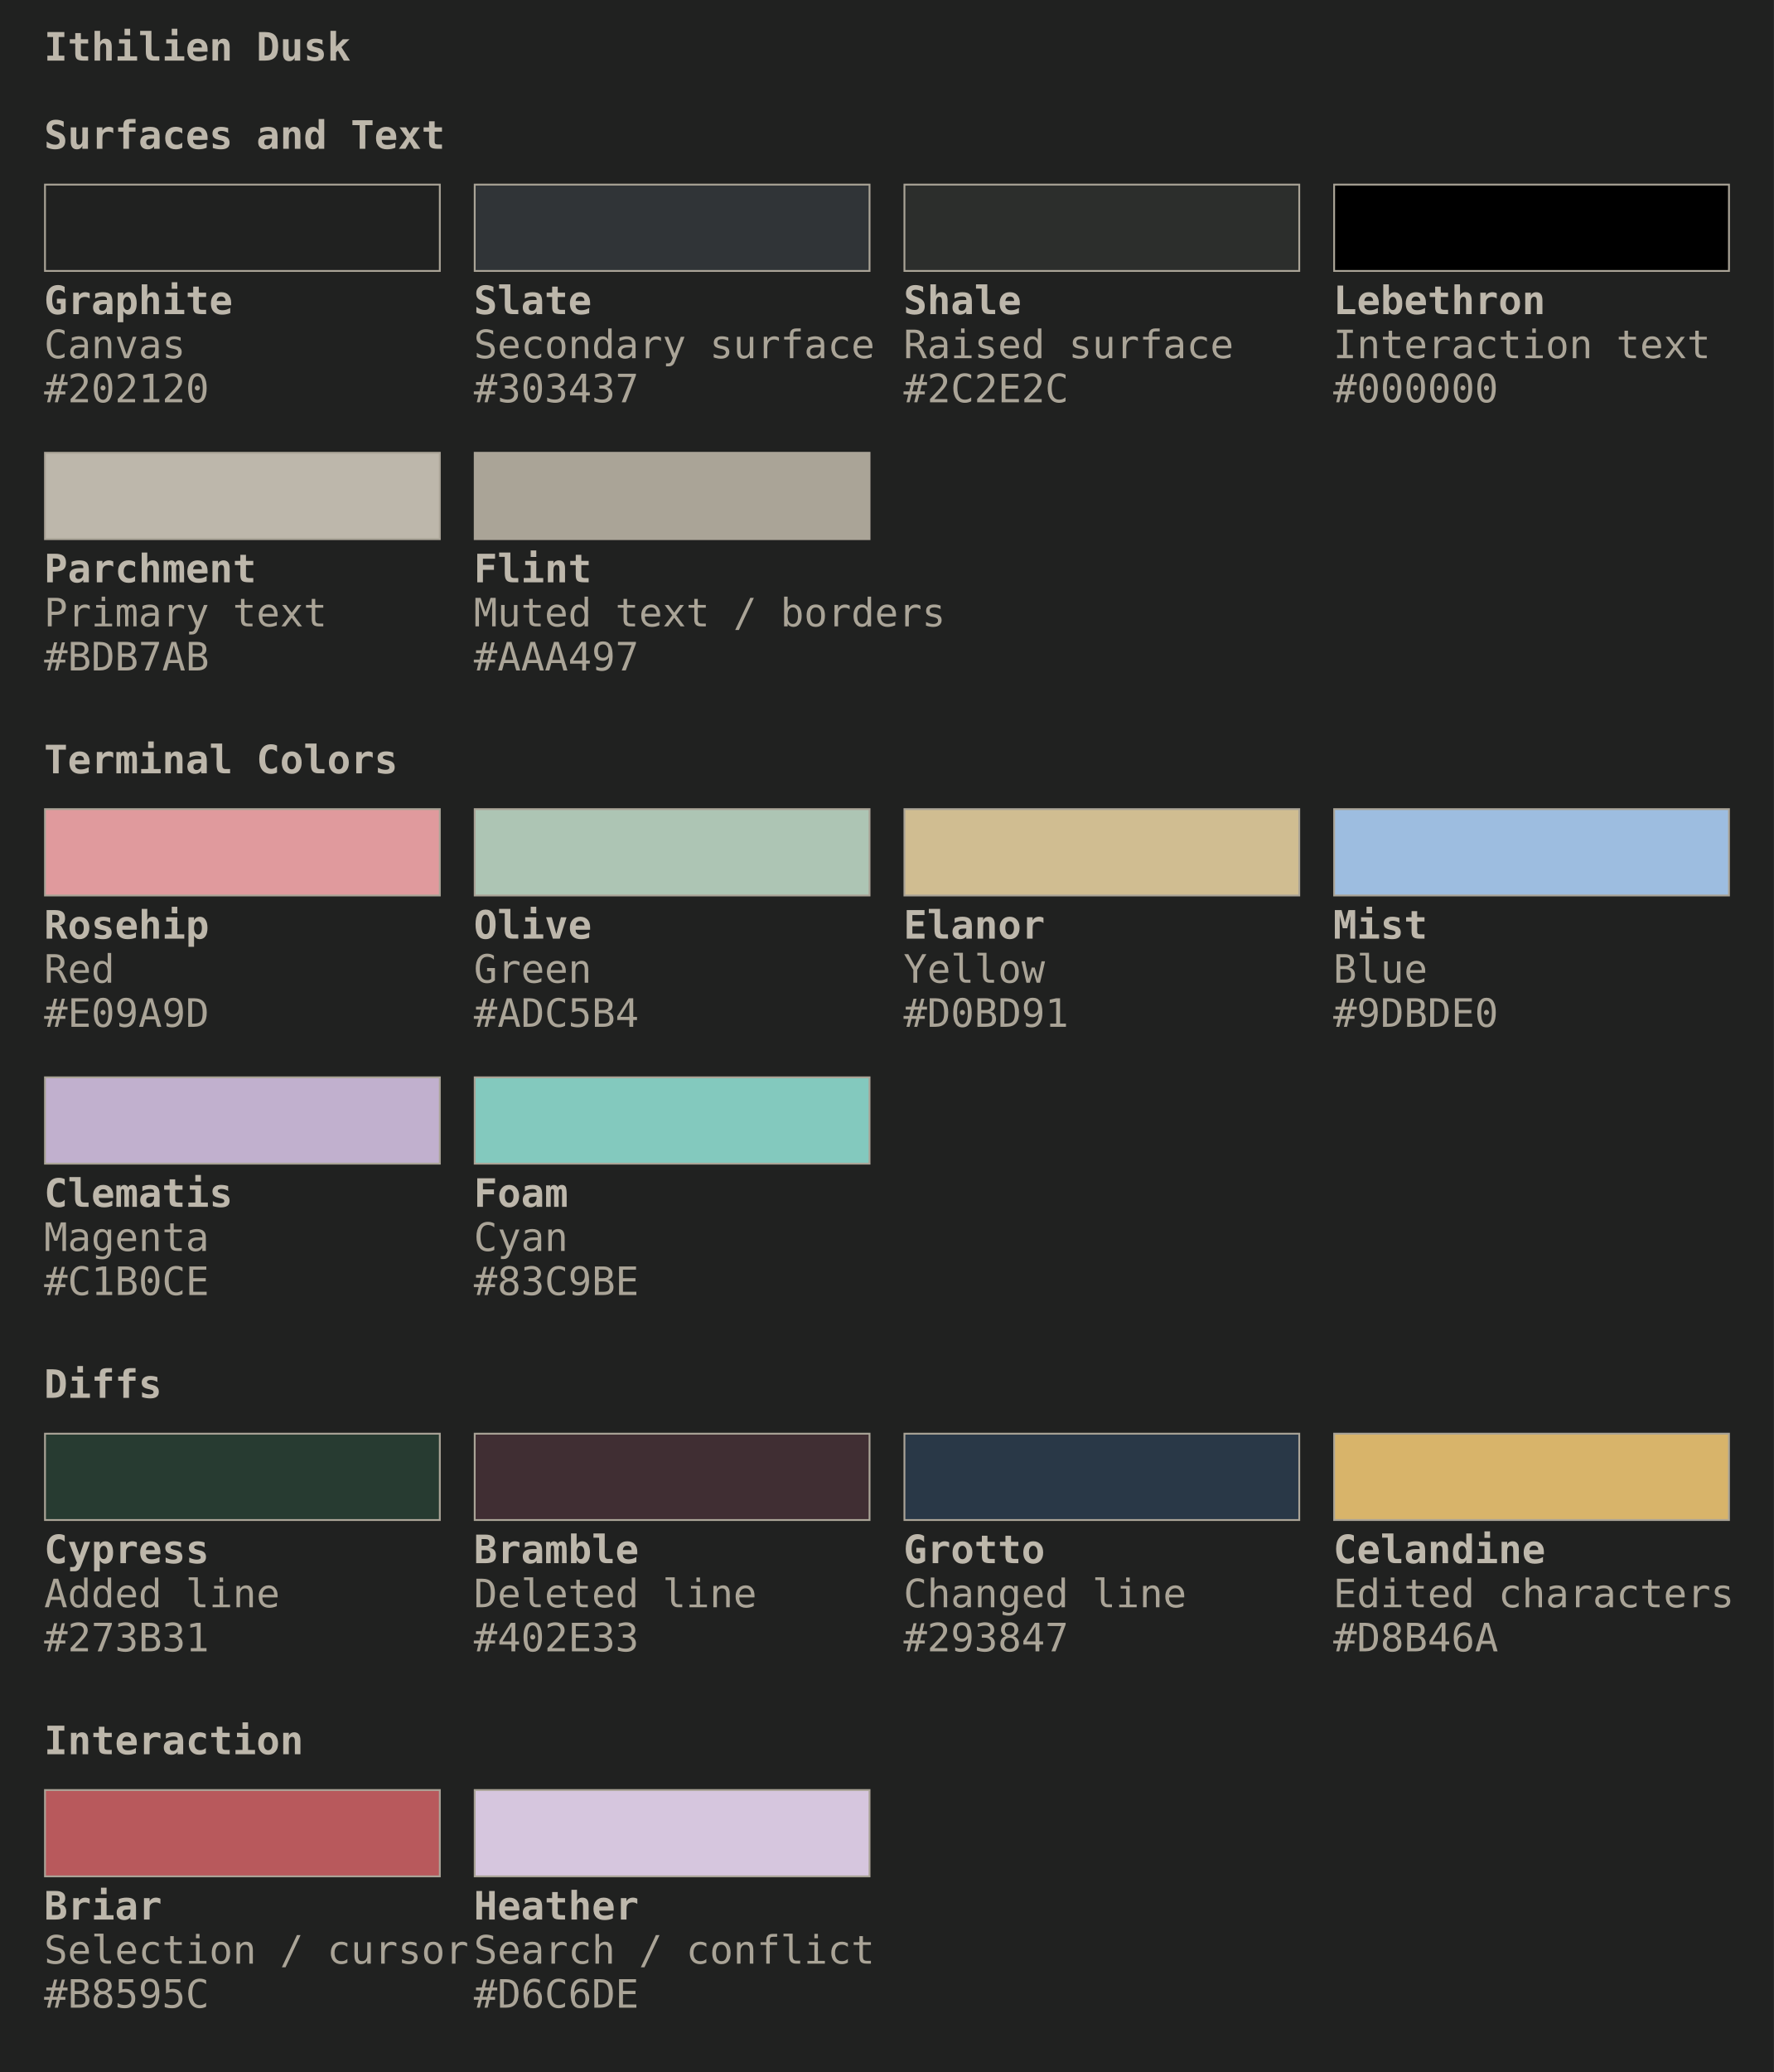
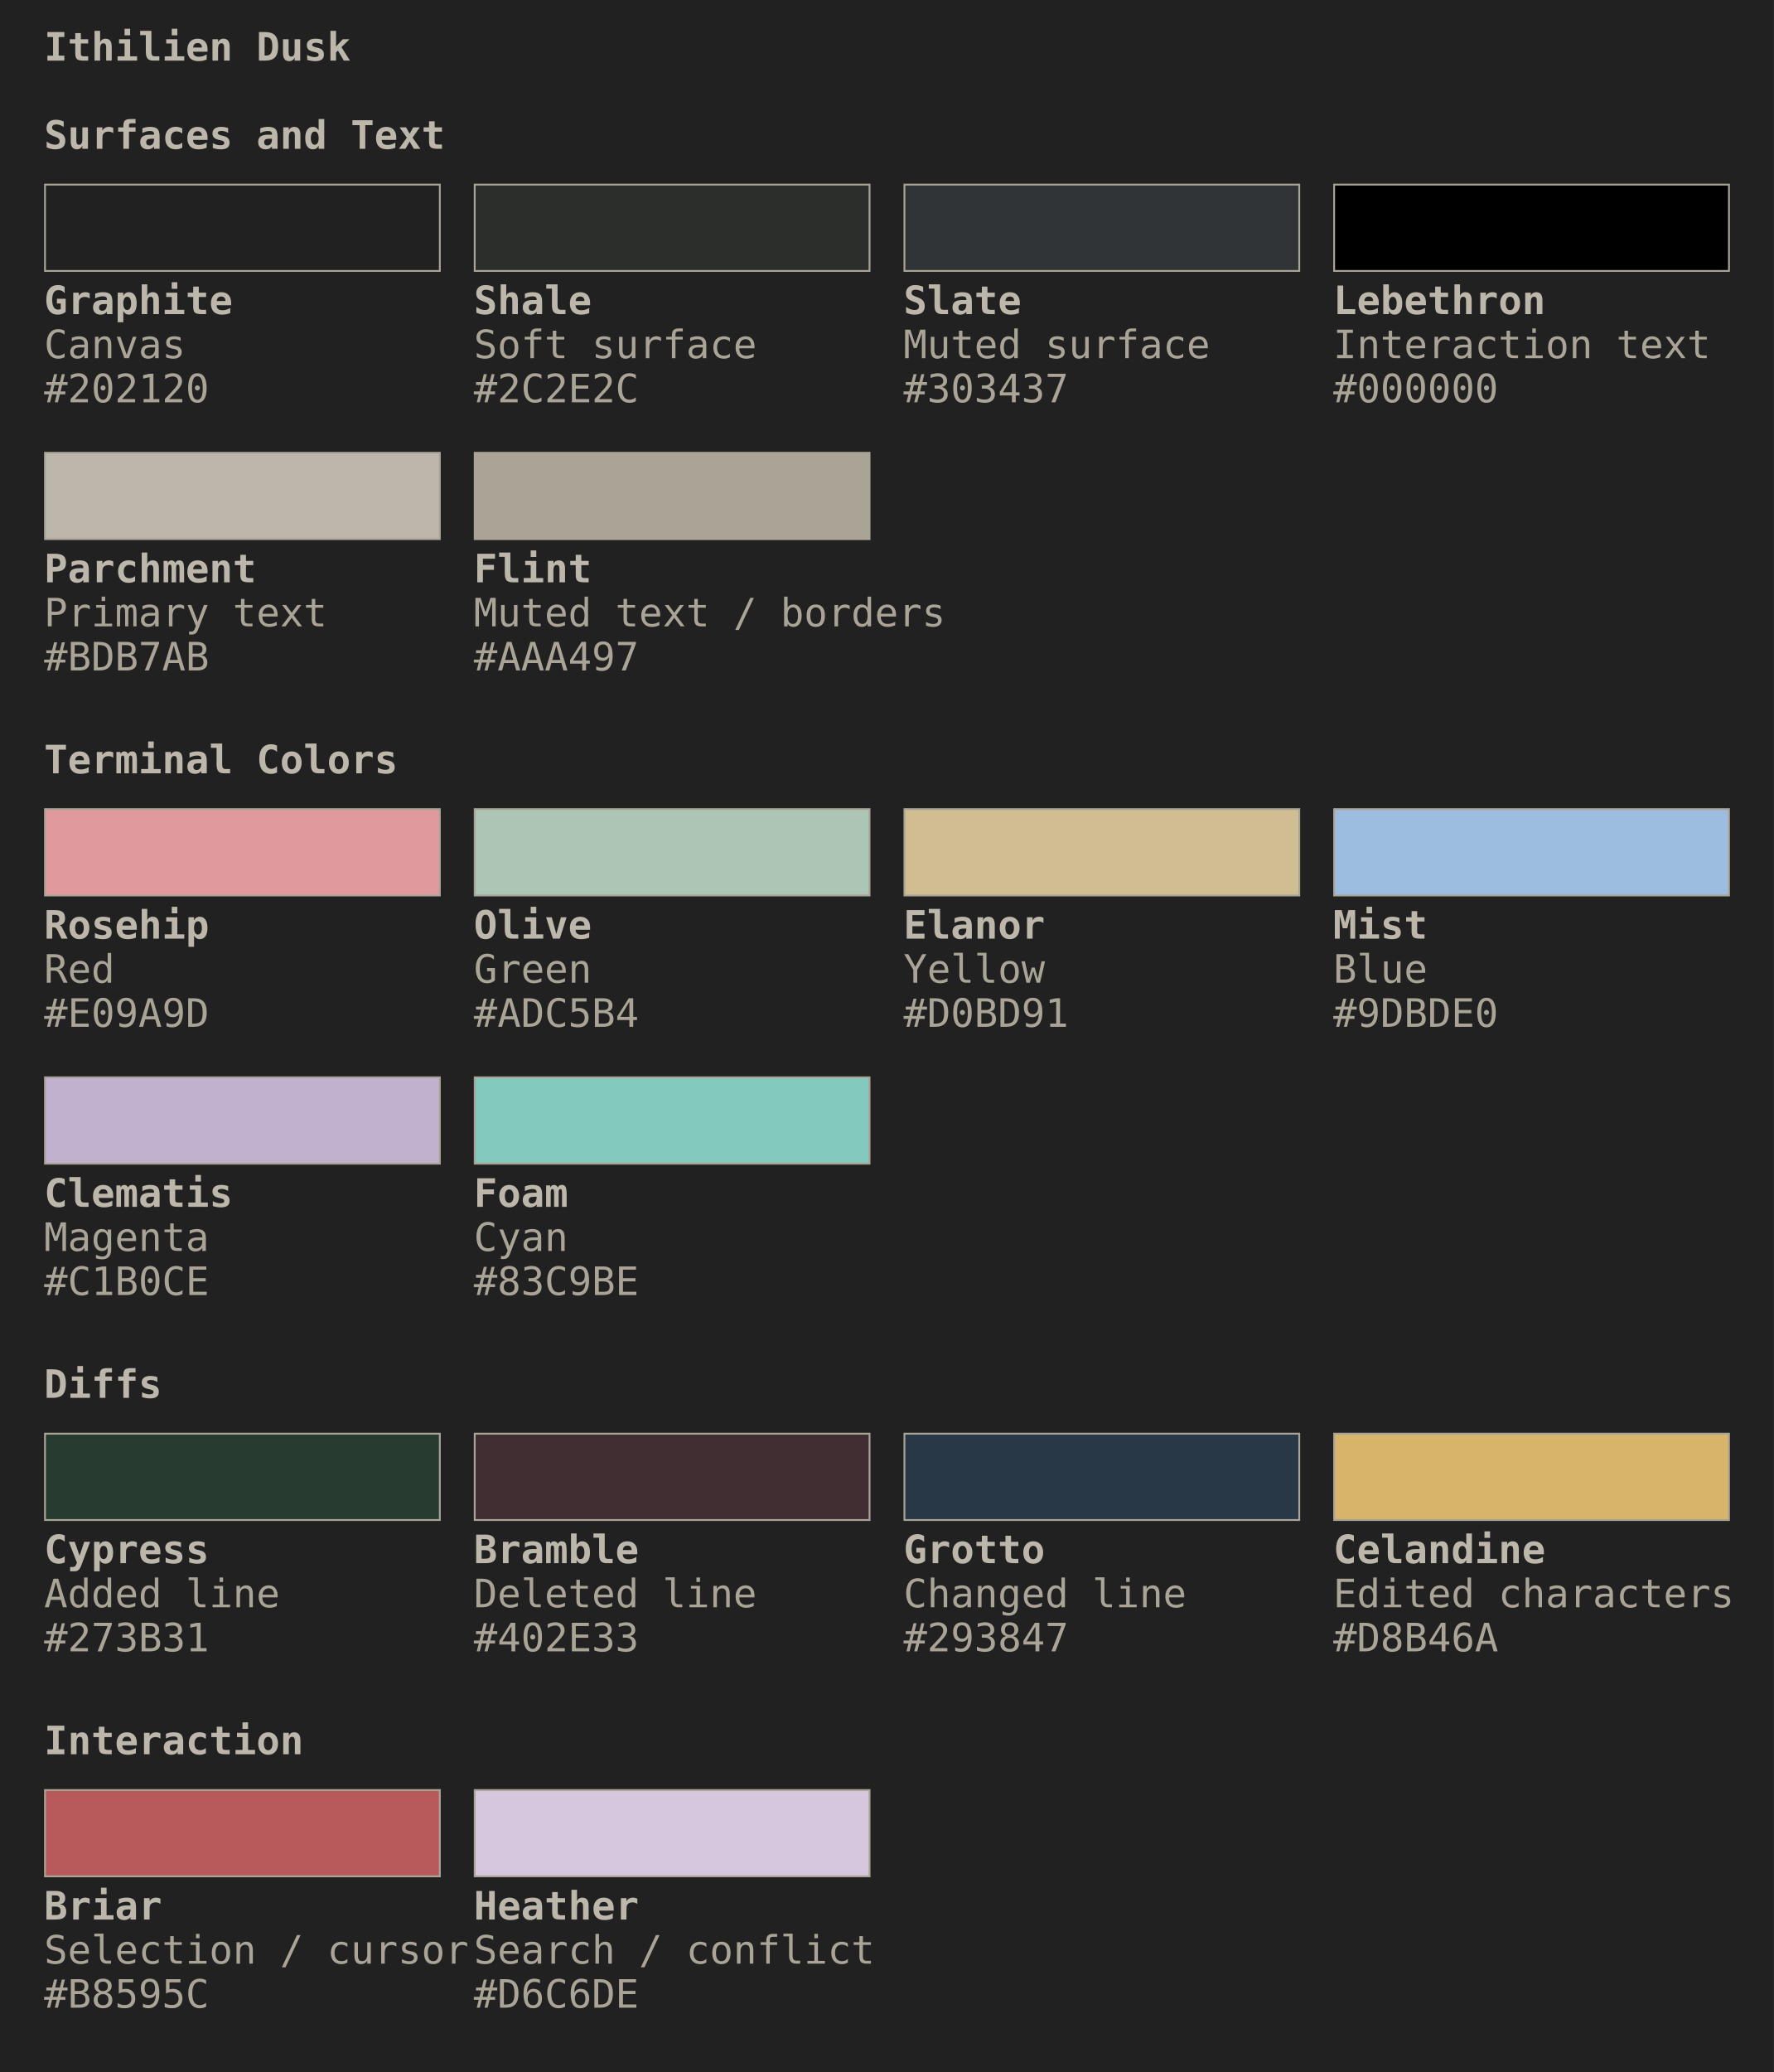
<svg xmlns="http://www.w3.org/2000/svg" xml:space="preserve" width="966" height="1128" viewBox="0 0 966 1128">
  <style>text{font-family:"Berkeley Mono Retina",monospace;font-size:16pt}</style>
  <rect x="0" y="0" width="966" height="1128" fill="#202120" />
  <text x="24" y="33" fill="#BDB7AB" font-weight="700">Ithilien Dusk</text>
  <text x="24" y="81" fill="#BDB7AB" font-weight="700">Surfaces and Text</text>
  <rect x="24" y="100" width="216" height="48" fill="#AAA497" />
  <rect x="25" y="101" width="214" height="46" fill="#202120" />
  <text x="24" y="171" fill="#BDB7AB" font-weight="700">Graphite</text>
  <text x="24" y="195" fill="#AAA497">Canvas</text>
  <text x="24" y="219" fill="#AAA497">#202120</text>
  <rect x="258" y="100" width="216" height="48" fill="#AAA497" />
-   <rect x="259" y="101" width="214" height="46" fill="#303437" />
-   <text x="258" y="171" fill="#BDB7AB" font-weight="700">Slate</text>
-   <text x="258" y="195" fill="#AAA497">Secondary surface</text>
-   <text x="258" y="219" fill="#AAA497">#303437</text>
+   <rect x="259" y="101" width="214" height="46" fill="#2C2E2C" />
+   <text x="258" y="171" fill="#BDB7AB" font-weight="700">Shale</text>
+   <text x="258" y="195" fill="#AAA497">Soft surface</text>
+   <text x="258" y="219" fill="#AAA497">#2C2E2C</text>
  <rect x="492" y="100" width="216" height="48" fill="#AAA497" />
-   <rect x="493" y="101" width="214" height="46" fill="#2C2E2C" />
-   <text x="492" y="171" fill="#BDB7AB" font-weight="700">Shale</text>
-   <text x="492" y="195" fill="#AAA497">Raised surface</text>
-   <text x="492" y="219" fill="#AAA497">#2C2E2C</text>
+   <rect x="493" y="101" width="214" height="46" fill="#303437" />
+   <text x="492" y="171" fill="#BDB7AB" font-weight="700">Slate</text>
+   <text x="492" y="195" fill="#AAA497">Muted surface</text>
+   <text x="492" y="219" fill="#AAA497">#303437</text>
  <rect x="726" y="100" width="216" height="48" fill="#AAA497" />
  <rect x="727" y="101" width="214" height="46" fill="#000000" />
  <text x="726" y="171" fill="#BDB7AB" font-weight="700">Lebethron</text>
  <text x="726" y="195" fill="#AAA497">Interaction text</text>
  <text x="726" y="219" fill="#AAA497">#000000</text>
  <rect x="24" y="246" width="216" height="48" fill="#AAA497" />
  <rect x="25" y="247" width="214" height="46" fill="#BDB7AB" />
  <text x="24" y="317" fill="#BDB7AB" font-weight="700">Parchment</text>
  <text x="24" y="341" fill="#AAA497">Primary text</text>
  <text x="24" y="365" fill="#AAA497">#BDB7AB</text>
  <rect x="258" y="246" width="216" height="48" fill="#AAA497" />
  <rect x="259" y="247" width="214" height="46" fill="#AAA497" />
  <text x="258" y="317" fill="#BDB7AB" font-weight="700">Flint</text>
  <text x="258" y="341" fill="#AAA497">Muted text / borders</text>
  <text x="258" y="365" fill="#AAA497">#AAA497</text>
  <text x="24" y="421" fill="#BDB7AB" font-weight="700">Terminal Colors</text>
  <rect x="24" y="440" width="216" height="48" fill="#AAA497" />
  <rect x="25" y="441" width="214" height="46" fill="#E09A9D" />
  <text x="24" y="511" fill="#BDB7AB" font-weight="700">Rosehip</text>
  <text x="24" y="535" fill="#AAA497">Red</text>
  <text x="24" y="559" fill="#AAA497">#E09A9D</text>
  <rect x="258" y="440" width="216" height="48" fill="#AAA497" />
  <rect x="259" y="441" width="214" height="46" fill="#ADC5B4" />
  <text x="258" y="511" fill="#BDB7AB" font-weight="700">Olive</text>
  <text x="258" y="535" fill="#AAA497">Green</text>
  <text x="258" y="559" fill="#AAA497">#ADC5B4</text>
  <rect x="492" y="440" width="216" height="48" fill="#AAA497" />
  <rect x="493" y="441" width="214" height="46" fill="#D0BD91" />
  <text x="492" y="511" fill="#BDB7AB" font-weight="700">Elanor</text>
  <text x="492" y="535" fill="#AAA497">Yellow</text>
  <text x="492" y="559" fill="#AAA497">#D0BD91</text>
  <rect x="726" y="440" width="216" height="48" fill="#AAA497" />
  <rect x="727" y="441" width="214" height="46" fill="#9DBDE0" />
  <text x="726" y="511" fill="#BDB7AB" font-weight="700">Mist</text>
  <text x="726" y="535" fill="#AAA497">Blue</text>
  <text x="726" y="559" fill="#AAA497">#9DBDE0</text>
  <rect x="24" y="586" width="216" height="48" fill="#AAA497" />
  <rect x="25" y="587" width="214" height="46" fill="#C1B0CE" />
  <text x="24" y="657" fill="#BDB7AB" font-weight="700">Clematis</text>
  <text x="24" y="681" fill="#AAA497">Magenta</text>
  <text x="24" y="705" fill="#AAA497">#C1B0CE</text>
  <rect x="258" y="586" width="216" height="48" fill="#AAA497" />
  <rect x="259" y="587" width="214" height="46" fill="#83C9BE" />
  <text x="258" y="657" fill="#BDB7AB" font-weight="700">Foam</text>
  <text x="258" y="681" fill="#AAA497">Cyan</text>
  <text x="258" y="705" fill="#AAA497">#83C9BE</text>
  <text x="24" y="761" fill="#BDB7AB" font-weight="700">Diffs</text>
  <rect x="24" y="780" width="216" height="48" fill="#AAA497" />
  <rect x="25" y="781" width="214" height="46" fill="#273B31" />
  <text x="24" y="851" fill="#BDB7AB" font-weight="700">Cypress</text>
  <text x="24" y="875" fill="#AAA497">Added line</text>
  <text x="24" y="899" fill="#AAA497">#273B31</text>
  <rect x="258" y="780" width="216" height="48" fill="#AAA497" />
  <rect x="259" y="781" width="214" height="46" fill="#402E33" />
  <text x="258" y="851" fill="#BDB7AB" font-weight="700">Bramble</text>
  <text x="258" y="875" fill="#AAA497">Deleted line</text>
  <text x="258" y="899" fill="#AAA497">#402E33</text>
  <rect x="492" y="780" width="216" height="48" fill="#AAA497" />
  <rect x="493" y="781" width="214" height="46" fill="#293847" />
  <text x="492" y="851" fill="#BDB7AB" font-weight="700">Grotto</text>
  <text x="492" y="875" fill="#AAA497">Changed line</text>
  <text x="492" y="899" fill="#AAA497">#293847</text>
  <rect x="726" y="780" width="216" height="48" fill="#AAA497" />
  <rect x="727" y="781" width="214" height="46" fill="#D8B46A" />
  <text x="726" y="851" fill="#BDB7AB" font-weight="700">Celandine</text>
  <text x="726" y="875" fill="#AAA497">Edited characters</text>
  <text x="726" y="899" fill="#AAA497">#D8B46A</text>
  <text x="24" y="955" fill="#BDB7AB" font-weight="700">Interaction</text>
  <rect x="24" y="974" width="216" height="48" fill="#AAA497" />
  <rect x="25" y="975" width="214" height="46" fill="#B8595C" />
  <text x="24" y="1045" fill="#BDB7AB" font-weight="700">Briar</text>
  <text x="24" y="1069" fill="#AAA497">Selection / cursor</text>
  <text x="24" y="1093" fill="#AAA497">#B8595C</text>
  <rect x="258" y="974" width="216" height="48" fill="#AAA497" />
  <rect x="259" y="975" width="214" height="46" fill="#D6C6DE" />
  <text x="258" y="1045" fill="#BDB7AB" font-weight="700">Heather</text>
  <text x="258" y="1069" fill="#AAA497">Search / conflict</text>
  <text x="258" y="1093" fill="#AAA497">#D6C6DE</text>
</svg>
